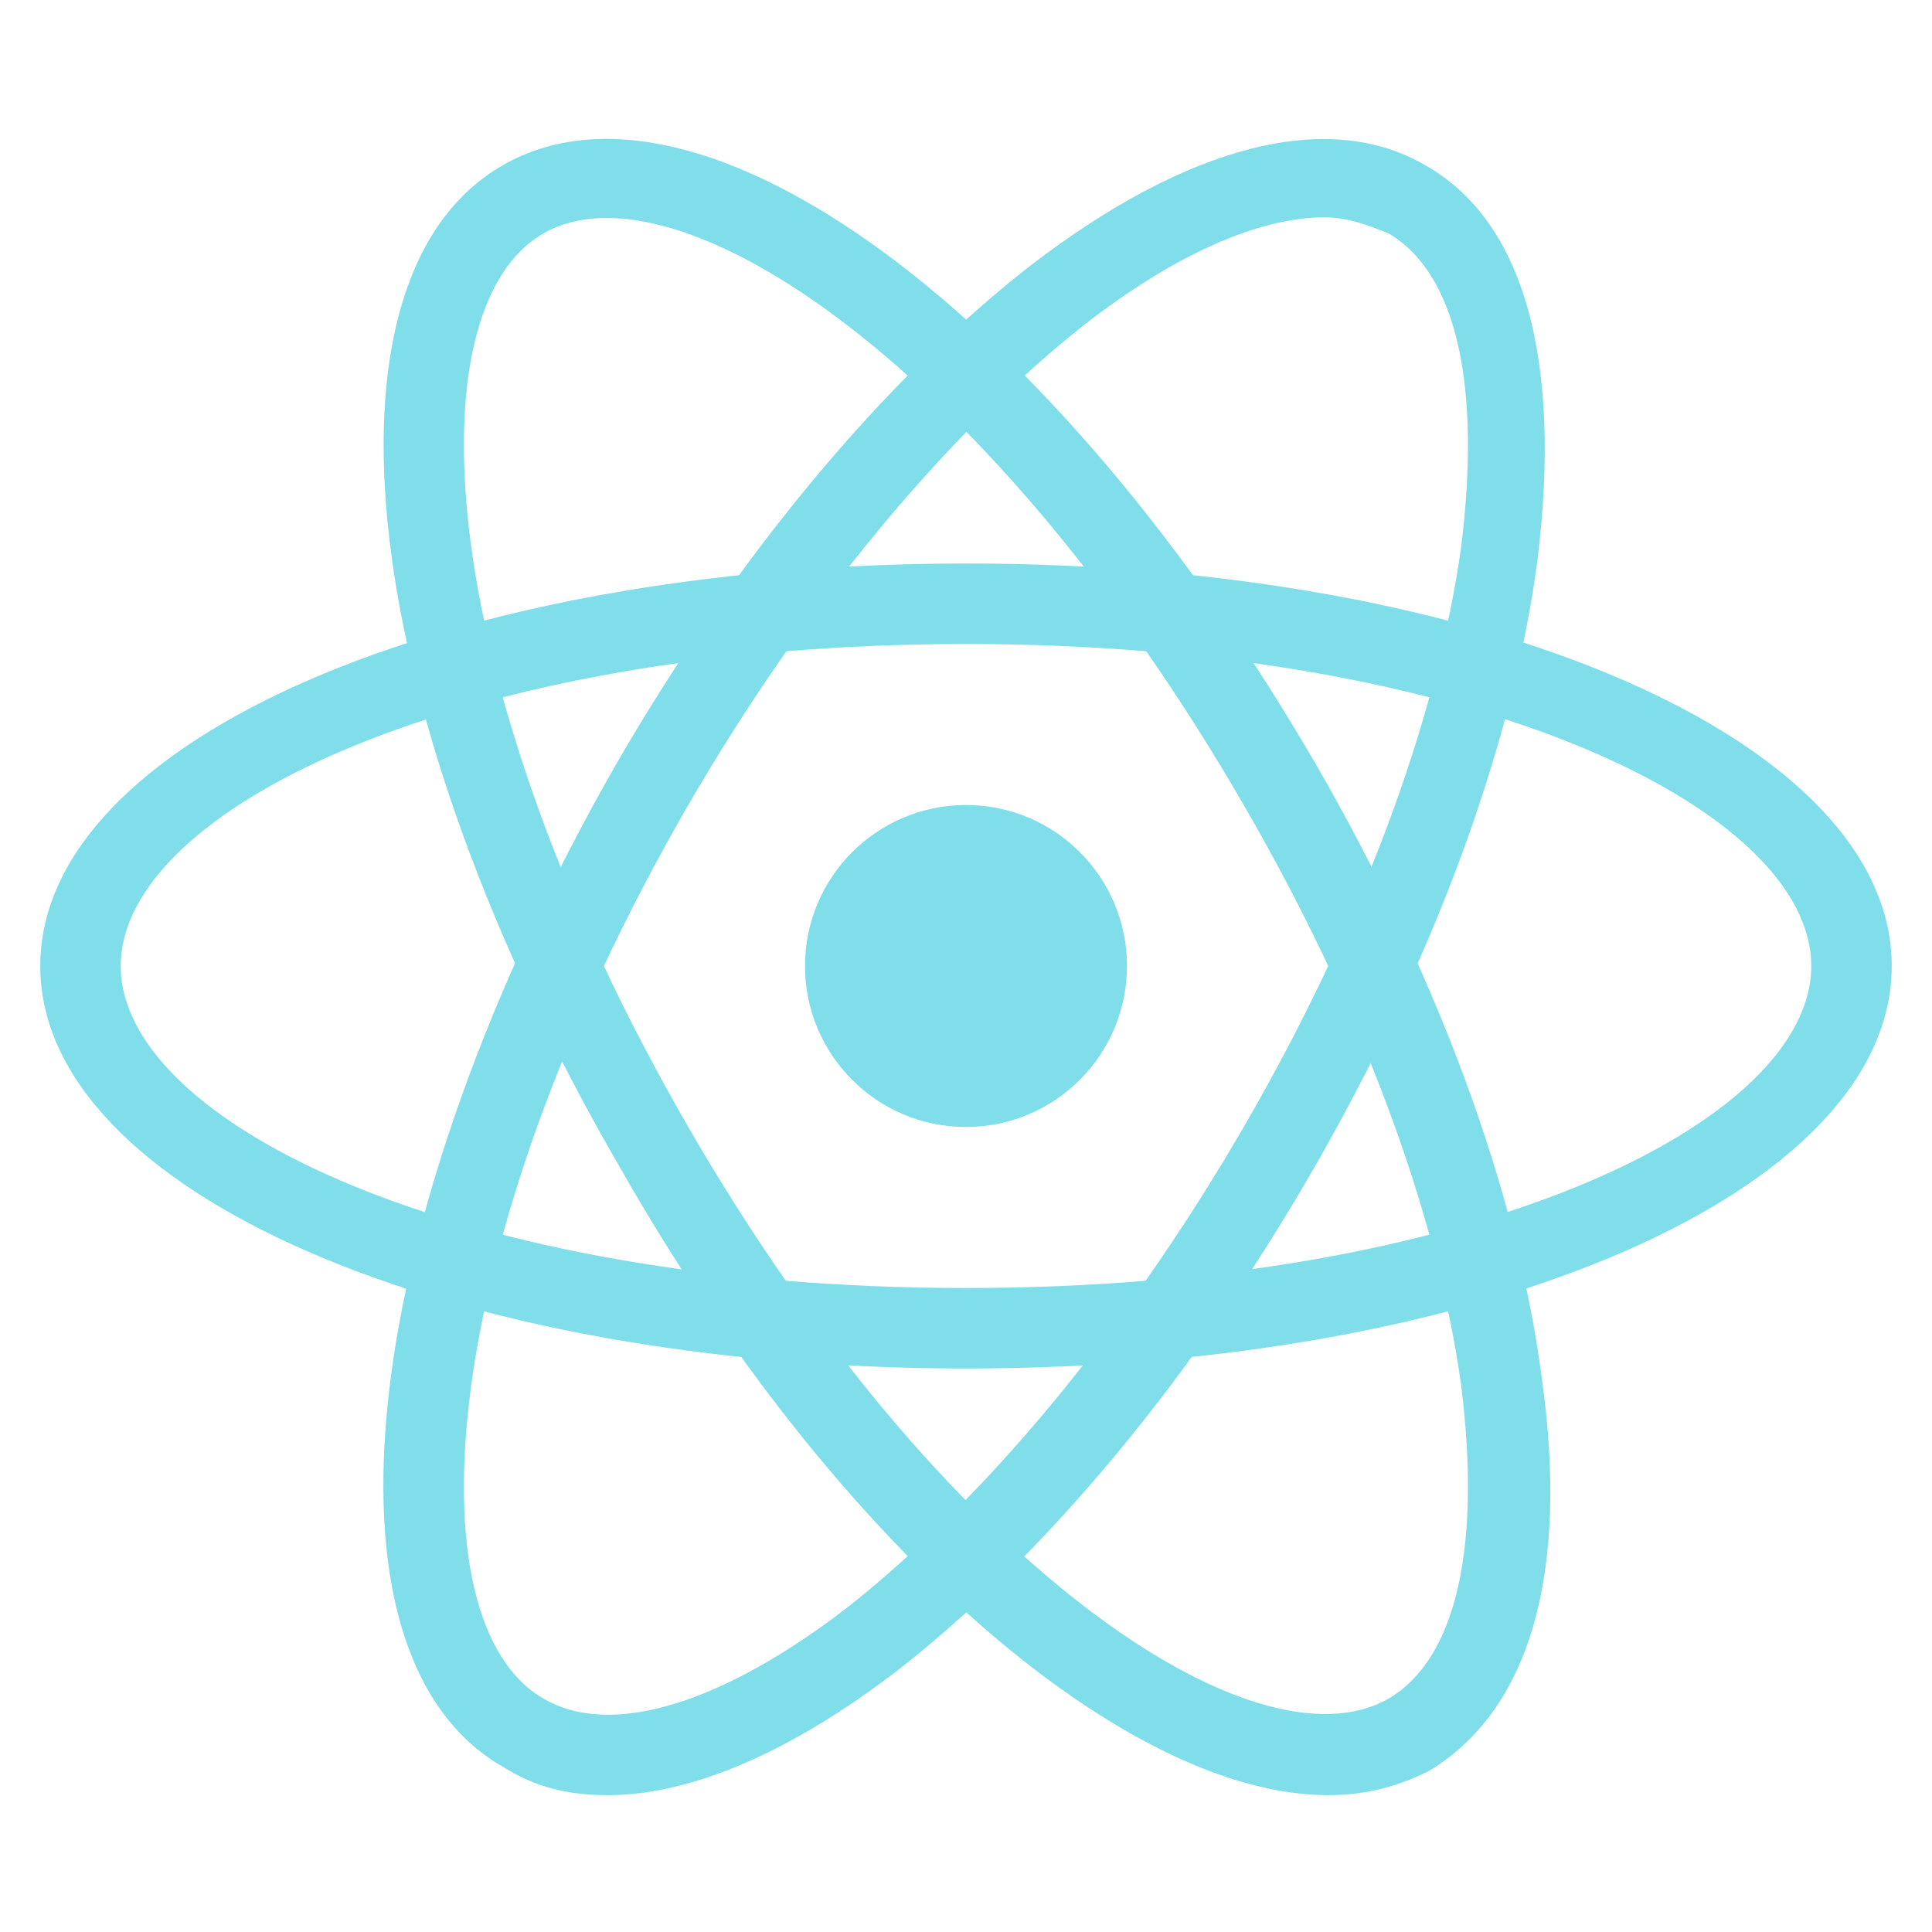
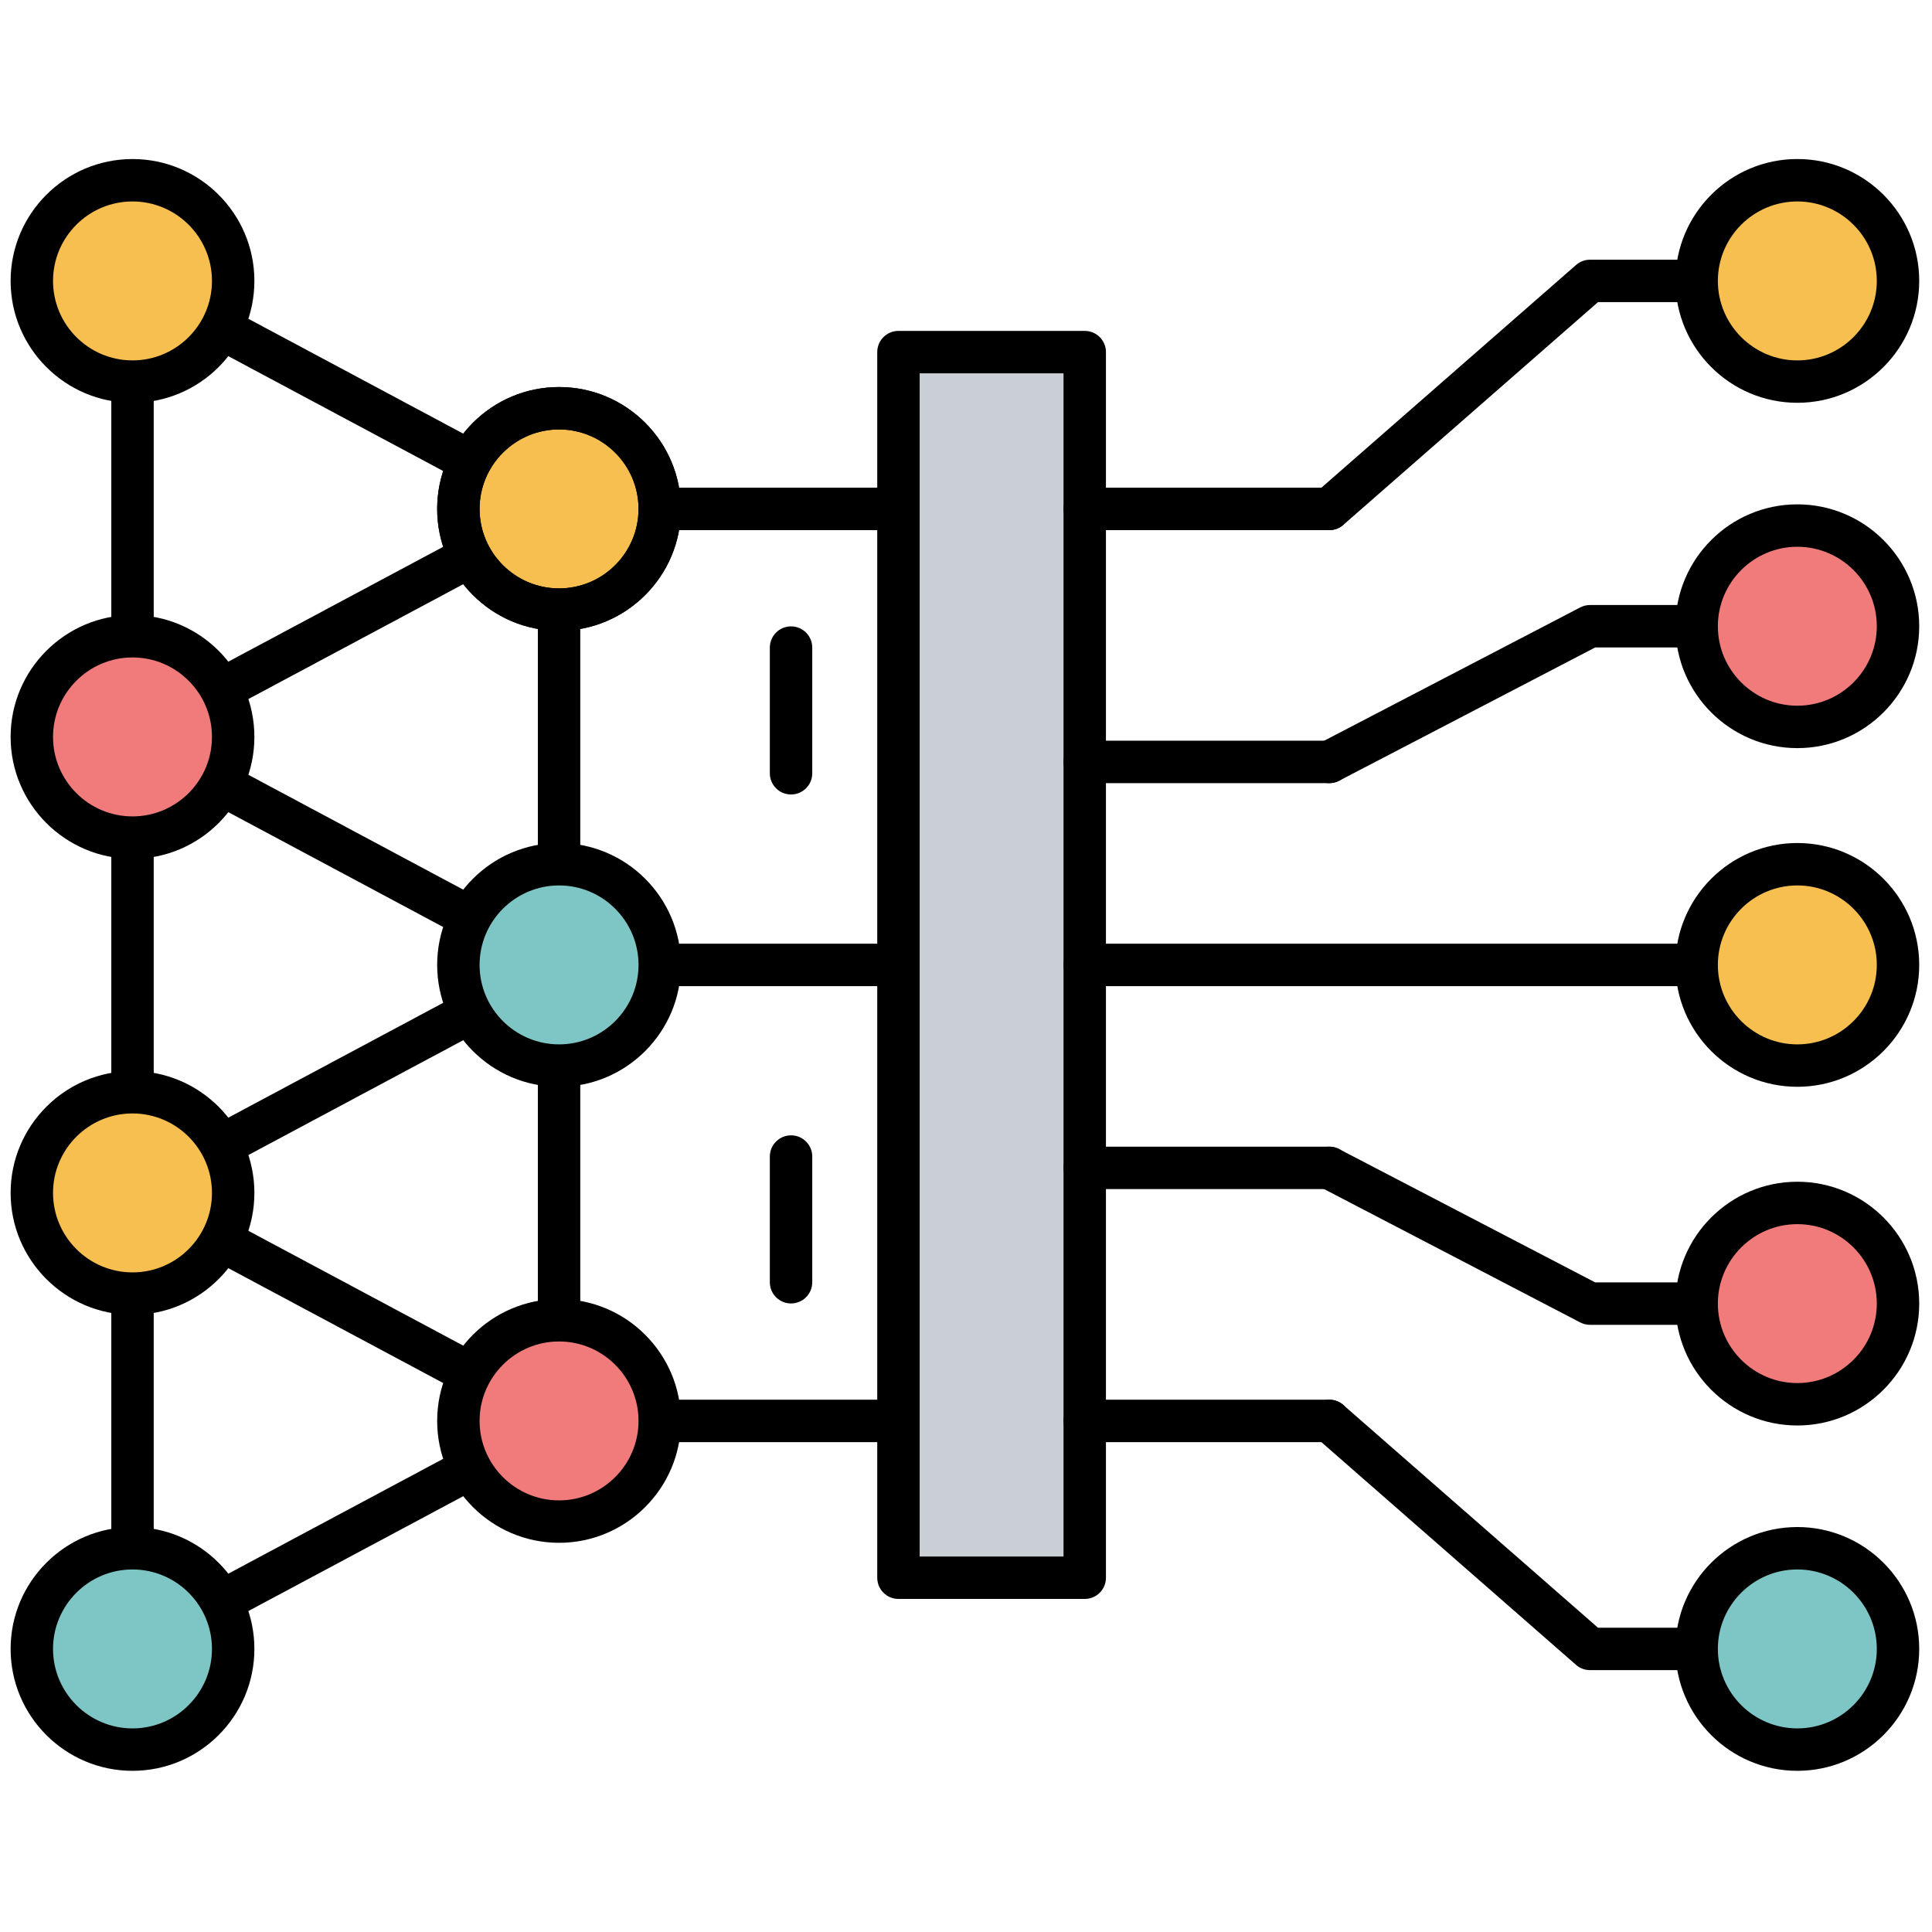
- <svg xmlns="http://www.w3.org/2000/svg" viewBox="0 0 48 48" width="48px" height="48px">
-   <path fill="#80deea" d="M24,34C11.1,34,1,29.6,1,24c0-5.6,10.1-10,23-10c12.9,0,23,4.4,23,10C47,29.6,36.9,34,24,34z M24,16 c-12.6,0-21,4.1-21,8c0,3.9,8.4,8,21,8s21-4.1,21-8C45,20.1,36.6,16,24,16z" />
-   <path fill="#80deea" d="M15.1,44.6c-1,0-1.8-0.2-2.6-0.7C7.6,41.1,8.9,30.2,15.3,19l0,0c3-5.2,6.7-9.6,10.3-12.4c3.9-3,7.4-3.9,9.8-2.5 c2.5,1.4,3.4,4.9,2.8,9.8c-0.6,4.6-2.6,10-5.6,15.2c-3,5.2-6.7,9.6-10.3,12.4C19.7,43.5,17.2,44.6,15.1,44.6z M32.9,5.4 c-1.6,0-3.7,0.9-6,2.7c-3.4,2.7-6.9,6.9-9.8,11.9l0,0c-6.3,10.9-6.9,20.3-3.6,22.2c1.7,1,4.5,0.1,7.6-2.3c3.4-2.7,6.9-6.9,9.8-11.9 c2.9-5,4.8-10.1,5.4-14.4c0.5-4-0.1-6.8-1.8-7.8C34,5.6,33.5,5.4,32.9,5.4z" />
-   <path fill="#80deea" d="M33,44.6c-5,0-12.2-6.1-17.6-15.6C8.9,17.8,7.6,6.9,12.5,4.1l0,0C17.4,1.3,26.2,7.8,32.7,19 c3,5.2,5,10.6,5.6,15.2c0.7,4.9-0.3,8.3-2.8,9.8C34.7,44.4,33.9,44.6,33,44.6z M13.5,5.8c-3.3,1.9-2.7,11.3,3.6,22.2 c6.3,10.9,14.1,16.1,17.4,14.2c1.7-1,2.3-3.8,1.8-7.8c-0.6-4.3-2.5-9.4-5.4-14.4C24.6,9.1,16.8,3.9,13.5,5.8L13.5,5.8z" />
-   <circle cx="24" cy="24" r="4" fill="#80deea" />
+ <svg xmlns="http://www.w3.org/2000/svg" version="1.1" width="256" height="256" viewBox="0 0 256 256" xml:space="preserve">
+   <defs>
+ </defs>
+   <g style="stroke: none; stroke-width: 0; stroke-dasharray: none; stroke-linecap: butt; stroke-linejoin: miter; stroke-miterlimit: 10; fill: none; fill-rule: nonzero; opacity: 1;" transform="translate(1.406593 1.406593) scale(2.81 2.81)">
+     <path d="M 5.748 78.254 c -0.178 0 -0.356 -0.048 -0.514 -0.143 c -0.301 -0.181 -0.486 -0.506 -0.486 -0.857 V 12.746 c 0 -0.352 0.185 -0.677 0.486 -0.858 c 0.303 -0.181 0.676 -0.19 0.985 -0.024 l 20.115 10.751 c 0.326 0.174 0.529 0.513 0.529 0.882 s -0.203 0.708 -0.529 0.882 l -18.464 9.87 l 18.464 9.87 c 0.326 0.174 0.529 0.513 0.529 0.882 s -0.203 0.708 -0.529 0.882 L 7.869 55.751 l 18.464 9.87 c 0.326 0.174 0.529 0.513 0.529 0.882 s -0.203 0.708 -0.529 0.882 L 6.219 78.136 C 6.071 78.215 5.909 78.254 5.748 78.254 z M 6.748 57.419 v 18.167 l 16.993 -9.083 L 6.748 57.419 z M 6.748 35.917 v 18.166 L 23.741 45 L 6.748 35.917 z M 6.748 14.414 V 32.58 l 16.993 -9.083 L 6.748 14.414 z" style="stroke: none; stroke-width: 1; stroke-dasharray: none; stroke-linecap: butt; stroke-linejoin: miter; stroke-miterlimit: 10; fill: rgb(0,0,0); fill-rule: nonzero; opacity: 1;" transform=" matrix(1 0 0 1 0 0) " stroke-linecap="round" />
+     <path d="M 41.866 67.503 H 25.862 c -0.552 0 -1 -0.447 -1 -1 V 23.497 c 0 -0.552 0.448 -1 1 -1 h 16.004 c 0.552 0 1 0.448 1 1 s -0.448 1 -1 1 H 26.862 v 41.006 h 15.004 c 0.552 0 1 0.447 1 1 S 42.418 67.503 41.866 67.503 z" style="stroke: none; stroke-width: 1; stroke-dasharray: none; stroke-linecap: butt; stroke-linejoin: miter; stroke-miterlimit: 10; fill: rgb(0,0,0); fill-rule: nonzero; opacity: 1;" transform=" matrix(1 0 0 1 0 0) " stroke-linecap="round" />
+     <path d="M 41.866 46 H 25.862 c -0.552 0 -1 -0.448 -1 -1 s 0.448 -1 1 -1 h 16.004 c 0.552 0 1 0.448 1 1 S 42.418 46 41.866 46 z" style="stroke: none; stroke-width: 1; stroke-dasharray: none; stroke-linecap: butt; stroke-linejoin: miter; stroke-miterlimit: 10; fill: rgb(0,0,0); fill-rule: nonzero; opacity: 1;" transform=" matrix(1 0 0 1 0 0) " stroke-linecap="round" />
+     <rect x="41.87" y="16.1" rx="0" ry="0" width="8.78" height="57.8" style="stroke: none; stroke-width: 1; stroke-dasharray: none; stroke-linecap: butt; stroke-linejoin: miter; stroke-miterlimit: 10; fill: rgb(201,207,212); fill-rule: nonzero; opacity: 1;" transform=" matrix(1 0 0 1 0 0) " />
+     <path d="M 50.65 74.897 h -8.784 c -0.552 0 -1 -0.447 -1 -1 V 16.103 c 0 -0.552 0.448 -1 1 -1 h 8.784 c 0.553 0 1 0.448 1 1 v 57.795 C 51.65 74.45 51.203 74.897 50.65 74.897 z M 42.866 72.897 h 6.784 V 17.103 h -6.784 V 72.897 z" style="stroke: none; stroke-width: 1; stroke-dasharray: none; stroke-linecap: butt; stroke-linejoin: miter; stroke-miterlimit: 10; fill: rgb(0,0,0); fill-rule: nonzero; opacity: 1;" transform=" matrix(1 0 0 1 0 0) " stroke-linecap="round" />
+     <circle cx="5.747" cy="12.747" r="4.747" style="stroke: none; stroke-width: 1; stroke-dasharray: none; stroke-linecap: butt; stroke-linejoin: miter; stroke-miterlimit: 10; fill: rgb(247,191,80); fill-rule: nonzero; opacity: 1;" transform="  matrix(1 0 0 1 0 0) " />
+     <path d="M 5.748 18.493 C 2.578 18.493 0 15.915 0 12.746 c 0 -3.169 2.578 -5.747 5.748 -5.747 c 3.169 0 5.747 2.578 5.747 5.747 C 11.495 15.915 8.917 18.493 5.748 18.493 z M 5.748 8.999 C 3.681 8.999 2 10.68 2 12.746 c 0 2.066 1.681 3.748 3.748 3.748 c 2.066 0 3.747 -1.681 3.747 -3.748 C 9.495 10.68 7.813 8.999 5.748 8.999 z" style="stroke: none; stroke-width: 1; stroke-dasharray: none; stroke-linecap: butt; stroke-linejoin: miter; stroke-miterlimit: 10; fill: rgb(0,0,0); fill-rule: nonzero; opacity: 1;" transform=" matrix(1 0 0 1 0 0) " stroke-linecap="round" />
+     <circle cx="5.747" cy="34.247" r="4.747" style="stroke: none; stroke-width: 1; stroke-dasharray: none; stroke-linecap: butt; stroke-linejoin: miter; stroke-miterlimit: 10; fill: rgb(241,123,123); fill-rule: nonzero; opacity: 1;" transform="  matrix(1 0 0 1 0 0) " />
+     <path d="M 5.748 39.996 C 2.578 39.996 0 37.418 0 34.249 c 0 -3.169 2.578 -5.747 5.748 -5.747 c 3.169 0 5.747 2.578 5.747 5.747 C 11.495 37.418 8.917 39.996 5.748 39.996 z M 5.748 30.501 C 3.681 30.501 2 32.183 2 34.249 c 0 2.066 1.681 3.748 3.748 3.748 c 2.066 0 3.747 -1.681 3.747 -3.748 C 9.495 32.183 7.813 30.501 5.748 30.501 z" style="stroke: none; stroke-width: 1; stroke-dasharray: none; stroke-linecap: butt; stroke-linejoin: miter; stroke-miterlimit: 10; fill: rgb(0,0,0); fill-rule: nonzero; opacity: 1;" transform=" matrix(1 0 0 1 0 0) " stroke-linecap="round" />
+     <circle cx="5.747" cy="55.747" r="4.747" style="stroke: none; stroke-width: 1; stroke-dasharray: none; stroke-linecap: butt; stroke-linejoin: miter; stroke-miterlimit: 10; fill: rgb(247,191,80); fill-rule: nonzero; opacity: 1;" transform="  matrix(1 0 0 1 0 0) " />
+     <path d="M 5.748 61.499 C 2.578 61.499 0 58.921 0 55.751 c 0 -3.169 2.578 -5.747 5.748 -5.747 c 3.169 0 5.747 2.578 5.747 5.747 C 11.495 58.921 8.917 61.499 5.748 61.499 z M 5.748 52.004 C 3.681 52.004 2 53.685 2 55.751 s 1.681 3.748 3.748 3.748 c 2.066 0 3.747 -1.682 3.747 -3.748 S 7.813 52.004 5.748 52.004 z" style="stroke: none; stroke-width: 1; stroke-dasharray: none; stroke-linecap: butt; stroke-linejoin: miter; stroke-miterlimit: 10; fill: rgb(0,0,0); fill-rule: nonzero; opacity: 1;" transform=" matrix(1 0 0 1 0 0) " stroke-linecap="round" />
+     <circle cx="5.747" cy="77.257" r="4.747" style="stroke: none; stroke-width: 1; stroke-dasharray: none; stroke-linecap: butt; stroke-linejoin: miter; stroke-miterlimit: 10; fill: rgb(126,198,197); fill-rule: nonzero; opacity: 1;" transform="  matrix(1 0 0 1 0 0) " />
+     <path d="M 5.748 83.002 C 2.578 83.002 0 80.424 0 77.254 c 0 -3.169 2.578 -5.747 5.748 -5.747 c 3.169 0 5.747 2.578 5.747 5.747 C 11.495 80.424 8.917 83.002 5.748 83.002 z M 5.748 73.507 C 3.681 73.507 2 75.188 2 77.254 s 1.681 3.748 3.748 3.748 c 2.066 0 3.747 -1.682 3.747 -3.748 S 7.813 73.507 5.748 73.507 z" style="stroke: none; stroke-width: 1; stroke-dasharray: none; stroke-linecap: butt; stroke-linejoin: miter; stroke-miterlimit: 10; fill: rgb(0,0,0); fill-rule: nonzero; opacity: 1;" transform=" matrix(1 0 0 1 0 0) " stroke-linecap="round" />
+     <circle cx="25.857" cy="23.497" r="4.747" style="stroke: none; stroke-width: 1; stroke-dasharray: none; stroke-linecap: butt; stroke-linejoin: miter; stroke-miterlimit: 10; fill: rgb(247,191,80); fill-rule: nonzero; opacity: 1;" transform="  matrix(1 0 0 1 0 0) " />
+     <path d="M 25.862 29.245 c -3.169 0 -5.748 -2.578 -5.748 -5.748 c 0 -3.169 2.578 -5.747 5.748 -5.747 c 3.169 0 5.747 2.578 5.747 5.747 C 31.609 26.667 29.031 29.245 25.862 29.245 z M 25.862 19.75 c -2.066 0 -3.748 1.681 -3.748 3.747 c 0 2.066 1.681 3.748 3.748 3.748 c 2.066 0 3.747 -1.681 3.747 -3.748 C 29.609 21.431 27.928 19.75 25.862 19.75 z" style="stroke: none; stroke-width: 1; stroke-dasharray: none; stroke-linecap: butt; stroke-linejoin: miter; stroke-miterlimit: 10; fill: rgb(0,0,0); fill-rule: nonzero; opacity: 1;" transform=" matrix(1 0 0 1 0 0) " stroke-linecap="round" />
+     <circle cx="25.857" cy="44.997" r="4.747" style="stroke: none; stroke-width: 1; stroke-dasharray: none; stroke-linecap: butt; stroke-linejoin: miter; stroke-miterlimit: 10; fill: rgb(126,198,197); fill-rule: nonzero; opacity: 1;" transform="  matrix(1 0 0 1 0 0) " />
+     <path d="M 25.862 50.747 c -3.169 0 -5.748 -2.578 -5.748 -5.747 c 0 -3.169 2.578 -5.748 5.748 -5.748 c 3.169 0 5.747 2.578 5.747 5.748 C 31.609 48.169 29.031 50.747 25.862 50.747 z M 25.862 41.252 c -2.066 0 -3.748 1.681 -3.748 3.748 s 1.681 3.747 3.748 3.747 c 2.066 0 3.747 -1.681 3.747 -3.747 S 27.928 41.252 25.862 41.252 z" style="stroke: none; stroke-width: 1; stroke-dasharray: none; stroke-linecap: butt; stroke-linejoin: miter; stroke-miterlimit: 10; fill: rgb(0,0,0); fill-rule: nonzero; opacity: 1;" transform=" matrix(1 0 0 1 0 0) " stroke-linecap="round" />
+     <circle cx="25.857" cy="66.507" r="4.747" style="stroke: none; stroke-width: 1; stroke-dasharray: none; stroke-linecap: butt; stroke-linejoin: miter; stroke-miterlimit: 10; fill: rgb(241,123,123); fill-rule: nonzero; opacity: 1;" transform="  matrix(1 0 0 1 0 0) " />
+     <path d="M 25.862 72.25 c -3.169 0 -5.748 -2.578 -5.748 -5.747 s 2.578 -5.747 5.748 -5.747 c 3.169 0 5.747 2.578 5.747 5.747 S 29.031 72.25 25.862 72.25 z M 25.862 62.756 c -2.066 0 -3.748 1.681 -3.748 3.747 s 1.681 3.747 3.748 3.747 c 2.066 0 3.747 -1.681 3.747 -3.747 S 27.928 62.756 25.862 62.756 z" style="stroke: none; stroke-width: 1; stroke-dasharray: none; stroke-linecap: butt; stroke-linejoin: miter; stroke-miterlimit: 10; fill: rgb(0,0,0); fill-rule: nonzero; opacity: 1;" transform=" matrix(1 0 0 1 0 0) " stroke-linecap="round" />
+     <path d="M 25.862 29.245 c -3.169 0 -5.748 -2.578 -5.748 -5.748 c 0 -3.169 2.578 -5.747 5.748 -5.747 c 3.169 0 5.747 2.578 5.747 5.747 C 31.609 26.667 29.031 29.245 25.862 29.245 z M 25.862 19.75 c -2.066 0 -3.748 1.681 -3.748 3.747 c 0 2.066 1.681 3.748 3.748 3.748 c 2.066 0 3.747 -1.681 3.747 -3.748 C 29.609 21.431 27.928 19.75 25.862 19.75 z" style="stroke: none; stroke-width: 1; stroke-dasharray: none; stroke-linecap: butt; stroke-linejoin: miter; stroke-miterlimit: 10; fill: rgb(0,0,0); fill-rule: nonzero; opacity: 1;" transform=" matrix(1 0 0 1 0 0) " stroke-linecap="round" />
+     <path d="M 62.185 24.497 c -0.278 0 -0.555 -0.116 -0.753 -0.342 c -0.363 -0.416 -0.321 -1.047 0.095 -1.411 l 12.292 -10.751 c 0.182 -0.159 0.416 -0.247 0.658 -0.247 h 8.052 c 0.553 0 1 0.448 1 1 s -0.447 1 -1 1 h -7.676 L 62.843 24.25 C 62.653 24.416 62.419 24.497 62.185 24.497 z" style="stroke: none; stroke-width: 1; stroke-dasharray: none; stroke-linecap: butt; stroke-linejoin: miter; stroke-miterlimit: 10; fill: rgb(0,0,0); fill-rule: nonzero; opacity: 1;" transform=" matrix(1 0 0 1 0 0) " stroke-linecap="round" />
+     <path d="M 82.528 78.254 h -8.052 c -0.242 0 -0.477 -0.088 -0.658 -0.247 L 61.526 67.256 c -0.416 -0.364 -0.458 -0.995 -0.095 -1.411 c 0.365 -0.418 0.996 -0.458 1.411 -0.095 l 12.01 10.504 h 7.676 c 0.553 0 1 0.447 1 1 S 83.081 78.254 82.528 78.254 z" style="stroke: none; stroke-width: 1; stroke-dasharray: none; stroke-linecap: butt; stroke-linejoin: miter; stroke-miterlimit: 10; fill: rgb(0,0,0); fill-rule: nonzero; opacity: 1;" transform=" matrix(1 0 0 1 0 0) " stroke-linecap="round" />
+     <path d="M 62.185 67.503 H 50.65 c -0.553 0 -1 -0.447 -1 -1 s 0.447 -1 1 -1 h 11.534 c 0.553 0 1 0.447 1 1 S 62.737 67.503 62.185 67.503 z" style="stroke: none; stroke-width: 1; stroke-dasharray: none; stroke-linecap: butt; stroke-linejoin: miter; stroke-miterlimit: 10; fill: rgb(0,0,0); fill-rule: nonzero; opacity: 1;" transform=" matrix(1 0 0 1 0 0) " stroke-linecap="round" />
+     <path d="M 62.185 24.497 H 50.65 c -0.553 0 -1 -0.448 -1 -1 s 0.447 -1 1 -1 h 11.534 c 0.553 0 1 0.448 1 1 S 62.737 24.497 62.185 24.497 z" style="stroke: none; stroke-width: 1; stroke-dasharray: none; stroke-linecap: butt; stroke-linejoin: miter; stroke-miterlimit: 10; fill: rgb(0,0,0); fill-rule: nonzero; opacity: 1;" transform=" matrix(1 0 0 1 0 0) " stroke-linecap="round" />
+     <circle cx="84.257" cy="12.747" r="4.747" style="stroke: none; stroke-width: 1; stroke-dasharray: none; stroke-linecap: butt; stroke-linejoin: miter; stroke-miterlimit: 10; fill: rgb(247,191,80); fill-rule: nonzero; opacity: 1;" transform="  matrix(1 0 0 1 0 0) " />
+     <path d="M 84.253 18.493 c -3.17 0 -5.748 -2.578 -5.748 -5.748 c 0 -3.169 2.578 -5.747 5.748 -5.747 c 3.169 0 5.747 2.578 5.747 5.747 C 90 15.915 87.422 18.493 84.253 18.493 z M 84.253 8.999 c -2.066 0 -3.748 1.681 -3.748 3.747 c 0 2.066 1.682 3.748 3.748 3.748 S 88 14.812 88 12.746 C 88 10.68 86.319 8.999 84.253 8.999 z" style="stroke: none; stroke-width: 1; stroke-dasharray: none; stroke-linecap: butt; stroke-linejoin: miter; stroke-miterlimit: 10; fill: rgb(0,0,0); fill-rule: nonzero; opacity: 1;" transform=" matrix(1 0 0 1 0 0) " stroke-linecap="round" />
+     <circle cx="84.257" cy="77.257" r="4.747" style="stroke: none; stroke-width: 1; stroke-dasharray: none; stroke-linecap: butt; stroke-linejoin: miter; stroke-miterlimit: 10; fill: rgb(126,198,197); fill-rule: nonzero; opacity: 1;" transform="  matrix(1 0 0 1 0 0) " />
+     <path d="M 84.253 83.002 c -3.17 0 -5.748 -2.578 -5.748 -5.748 c 0 -3.169 2.578 -5.747 5.748 -5.747 c 3.169 0 5.747 2.578 5.747 5.747 C 90 80.424 87.422 83.002 84.253 83.002 z M 84.253 73.507 c -2.066 0 -3.748 1.681 -3.748 3.747 s 1.682 3.748 3.748 3.748 S 88 79.32 88 77.254 S 86.319 73.507 84.253 73.507 z" style="stroke: none; stroke-width: 1; stroke-dasharray: none; stroke-linecap: butt; stroke-linejoin: miter; stroke-miterlimit: 10; fill: rgb(0,0,0); fill-rule: nonzero; opacity: 1;" transform=" matrix(1 0 0 1 0 0) " stroke-linecap="round" />
+     <path d="M 82.528 61.971 h -8.052 c -0.161 0 -0.319 -0.039 -0.462 -0.113 l -12.292 -6.399 c -0.489 -0.255 -0.68 -0.858 -0.425 -1.349 c 0.254 -0.489 0.857 -0.683 1.349 -0.425 l 12.075 6.286 h 7.807 c 0.553 0 1 0.447 1 1 S 83.081 61.971 82.528 61.971 z" style="stroke: none; stroke-width: 1; stroke-dasharray: none; stroke-linecap: butt; stroke-linejoin: miter; stroke-miterlimit: 10; fill: rgb(0,0,0); fill-rule: nonzero; opacity: 1;" transform=" matrix(1 0 0 1 0 0) " stroke-linecap="round" />
+     <path d="M 62.185 55.571 H 50.65 c -0.553 0 -1 -0.447 -1 -1 s 0.447 -1 1 -1 h 11.534 c 0.553 0 1 0.447 1 1 S 62.737 55.571 62.185 55.571 z" style="stroke: none; stroke-width: 1; stroke-dasharray: none; stroke-linecap: butt; stroke-linejoin: miter; stroke-miterlimit: 10; fill: rgb(0,0,0); fill-rule: nonzero; opacity: 1;" transform=" matrix(1 0 0 1 0 0) " stroke-linecap="round" />
+     <circle cx="84.257" cy="60.967" r="4.747" style="stroke: none; stroke-width: 1; stroke-dasharray: none; stroke-linecap: butt; stroke-linejoin: miter; stroke-miterlimit: 10; fill: rgb(241,123,123); fill-rule: nonzero; opacity: 1;" transform="  matrix(1 0 0 1 0 0) " />
+     <path d="M 84.253 66.718 c -3.17 0 -5.748 -2.578 -5.748 -5.747 s 2.578 -5.747 5.748 -5.747 c 3.169 0 5.747 2.578 5.747 5.747 S 87.422 66.718 84.253 66.718 z M 84.253 57.224 c -2.066 0 -3.748 1.681 -3.748 3.747 s 1.682 3.747 3.748 3.747 S 88 63.037 88 60.971 S 86.319 57.224 84.253 57.224 z" style="stroke: none; stroke-width: 1; stroke-dasharray: none; stroke-linecap: butt; stroke-linejoin: miter; stroke-miterlimit: 10; fill: rgb(0,0,0); fill-rule: nonzero; opacity: 1;" transform=" matrix(1 0 0 1 0 0) " stroke-linecap="round" />
+     <path d="M 62.186 36.428 c -0.361 0 -0.71 -0.196 -0.888 -0.538 c -0.255 -0.49 -0.064 -1.094 0.425 -1.349 l 12.292 -6.399 c 0.143 -0.074 0.301 -0.113 0.462 -0.113 h 8.052 c 0.553 0 1 0.448 1 1 s -0.447 1 -1 1 h -7.807 l -12.075 6.286 C 62.499 36.392 62.341 36.428 62.186 36.428 z" style="stroke: none; stroke-width: 1; stroke-dasharray: none; stroke-linecap: butt; stroke-linejoin: miter; stroke-miterlimit: 10; fill: rgb(0,0,0); fill-rule: nonzero; opacity: 1;" transform=" matrix(1 0 0 1 0 0) " stroke-linecap="round" />
+     <path d="M 62.185 36.428 H 50.65 c -0.553 0 -1 -0.448 -1 -1 s 0.447 -1 1 -1 h 11.534 c 0.553 0 1 0.448 1 1 S 62.737 36.428 62.185 36.428 z" style="stroke: none; stroke-width: 1; stroke-dasharray: none; stroke-linecap: butt; stroke-linejoin: miter; stroke-miterlimit: 10; fill: rgb(0,0,0); fill-rule: nonzero; opacity: 1;" transform=" matrix(1 0 0 1 0 0) " stroke-linecap="round" />
+     <circle cx="84.257" cy="29.027" r="4.747" style="stroke: none; stroke-width: 1; stroke-dasharray: none; stroke-linecap: butt; stroke-linejoin: miter; stroke-miterlimit: 10; fill: rgb(241,123,123); fill-rule: nonzero; opacity: 1;" transform="  matrix(1 0 0 1 0 0) " />
+     <path d="M 84.253 34.777 c -3.17 0 -5.748 -2.578 -5.748 -5.748 c 0 -3.169 2.578 -5.747 5.748 -5.747 c 3.169 0 5.747 2.578 5.747 5.747 C 90 32.199 87.422 34.777 84.253 34.777 z M 84.253 25.282 c -2.066 0 -3.748 1.681 -3.748 3.747 c 0 2.066 1.682 3.748 3.748 3.748 S 88 31.096 88 29.029 C 88 26.963 86.319 25.282 84.253 25.282 z" style="stroke: none; stroke-width: 1; stroke-dasharray: none; stroke-linecap: butt; stroke-linejoin: miter; stroke-miterlimit: 10; fill: rgb(0,0,0); fill-rule: nonzero; opacity: 1;" transform=" matrix(1 0 0 1 0 0) " stroke-linecap="round" />
+     <path d="M 79.505 46 H 50.65 c -0.553 0 -1 -0.448 -1 -1 s 0.447 -1 1 -1 h 28.854 c 0.553 0 1 0.448 1 1 S 80.058 46 79.505 46 z" style="stroke: none; stroke-width: 1; stroke-dasharray: none; stroke-linecap: butt; stroke-linejoin: miter; stroke-miterlimit: 10; fill: rgb(0,0,0); fill-rule: nonzero; opacity: 1;" transform=" matrix(1 0 0 1 0 0) " stroke-linecap="round" />
+     <circle cx="84.257" cy="44.997" r="4.747" style="stroke: none; stroke-width: 1; stroke-dasharray: none; stroke-linecap: butt; stroke-linejoin: miter; stroke-miterlimit: 10; fill: rgb(247,191,80); fill-rule: nonzero; opacity: 1;" transform="  matrix(1 0 0 1 0 0) " />
+     <path d="M 84.253 50.747 c -3.17 0 -5.748 -2.578 -5.748 -5.747 c 0 -3.169 2.578 -5.748 5.748 -5.748 C 87.422 39.252 90 41.831 90 45 C 90 48.169 87.422 50.747 84.253 50.747 z M 84.253 41.252 c -2.066 0 -3.748 1.681 -3.748 3.748 s 1.682 3.747 3.748 3.747 S 88 47.066 88 45 S 86.319 41.252 84.253 41.252 z" style="stroke: none; stroke-width: 1; stroke-dasharray: none; stroke-linecap: butt; stroke-linejoin: miter; stroke-miterlimit: 10; fill: rgb(0,0,0); fill-rule: nonzero; opacity: 1;" transform=" matrix(1 0 0 1 0 0) " stroke-linecap="round" />
+     <path d="M 36.801 36.963 c -0.552 0 -1 -0.448 -1 -1 v -5.927 c 0 -0.552 0.448 -1 1 -1 s 1 0.448 1 1 v 5.927 C 37.801 36.516 37.353 36.963 36.801 36.963 z" style="stroke: none; stroke-width: 1; stroke-dasharray: none; stroke-linecap: butt; stroke-linejoin: miter; stroke-miterlimit: 10; fill: rgb(0,0,0); fill-rule: nonzero; opacity: 1;" transform=" matrix(1 0 0 1 0 0) " stroke-linecap="round" />
+     <path d="M 36.801 60.964 c -0.552 0 -1 -0.447 -1 -1 v -5.928 c 0 -0.553 0.448 -1 1 -1 s 1 0.447 1 1 v 5.928 C 37.801 60.517 37.353 60.964 36.801 60.964 z" style="stroke: none; stroke-width: 1; stroke-dasharray: none; stroke-linecap: butt; stroke-linejoin: miter; stroke-miterlimit: 10; fill: rgb(0,0,0); fill-rule: nonzero; opacity: 1;" transform=" matrix(1 0 0 1 0 0) " stroke-linecap="round" />
+   </g>
</svg>
